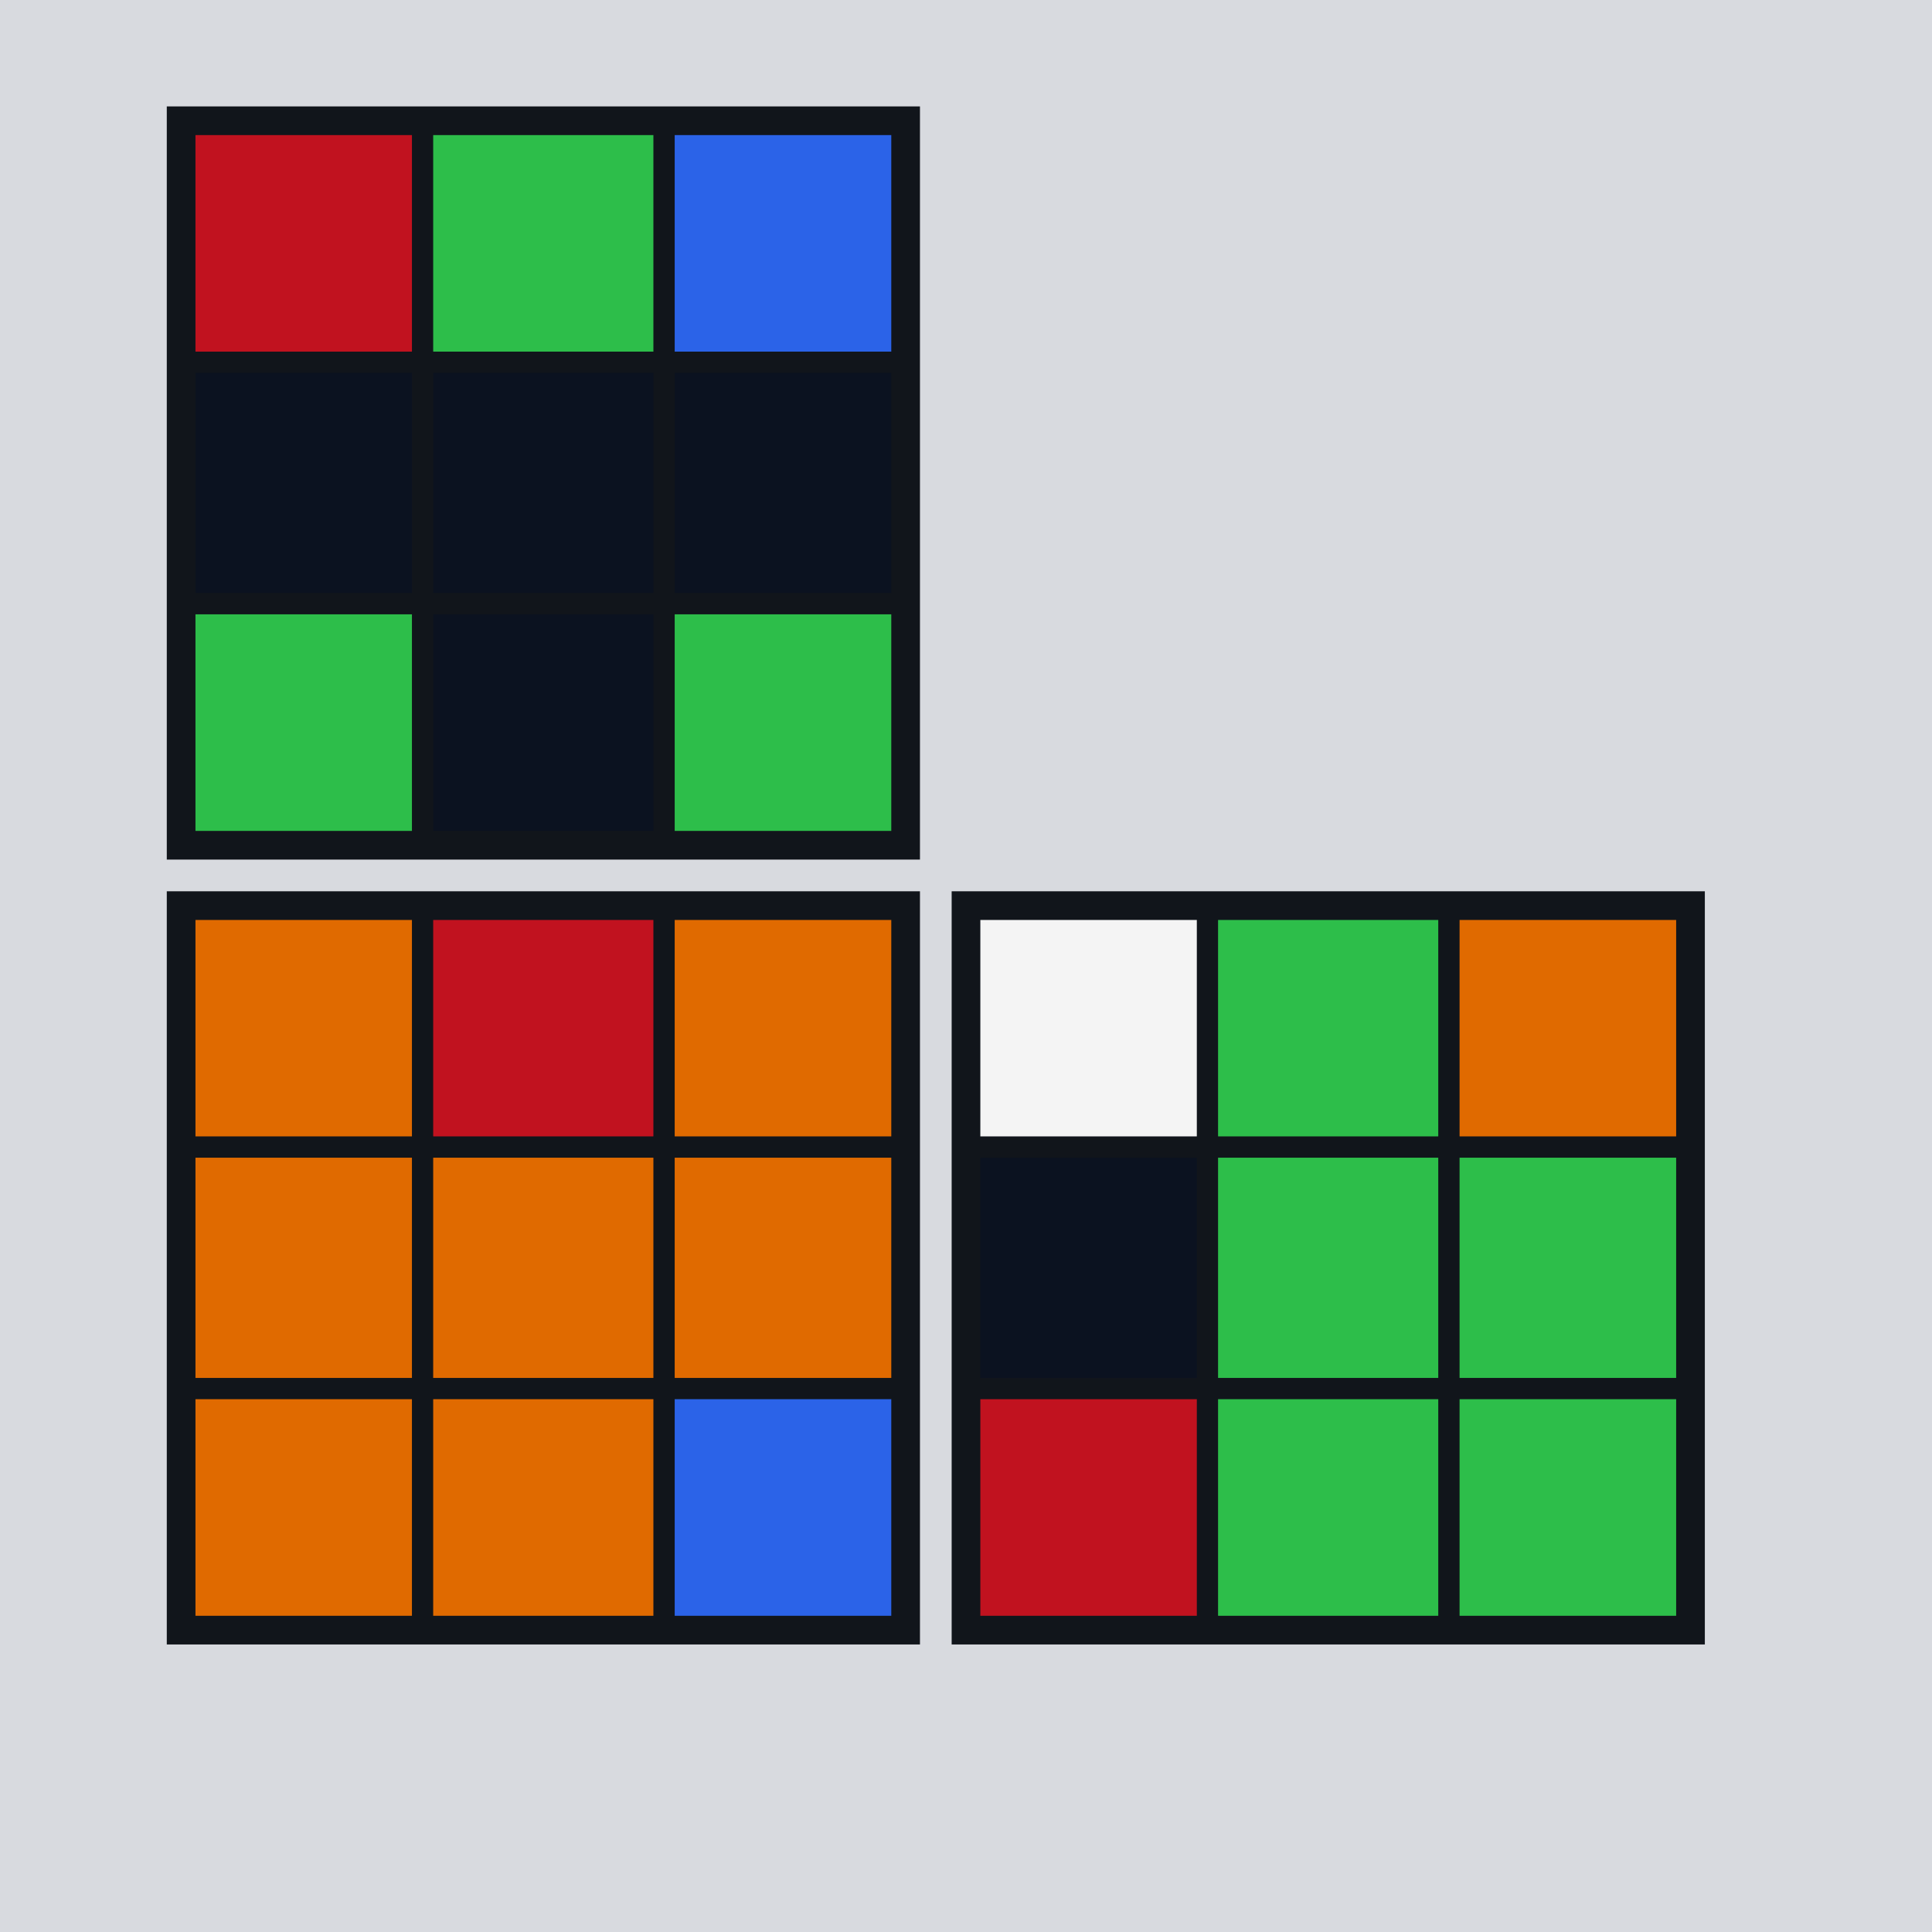
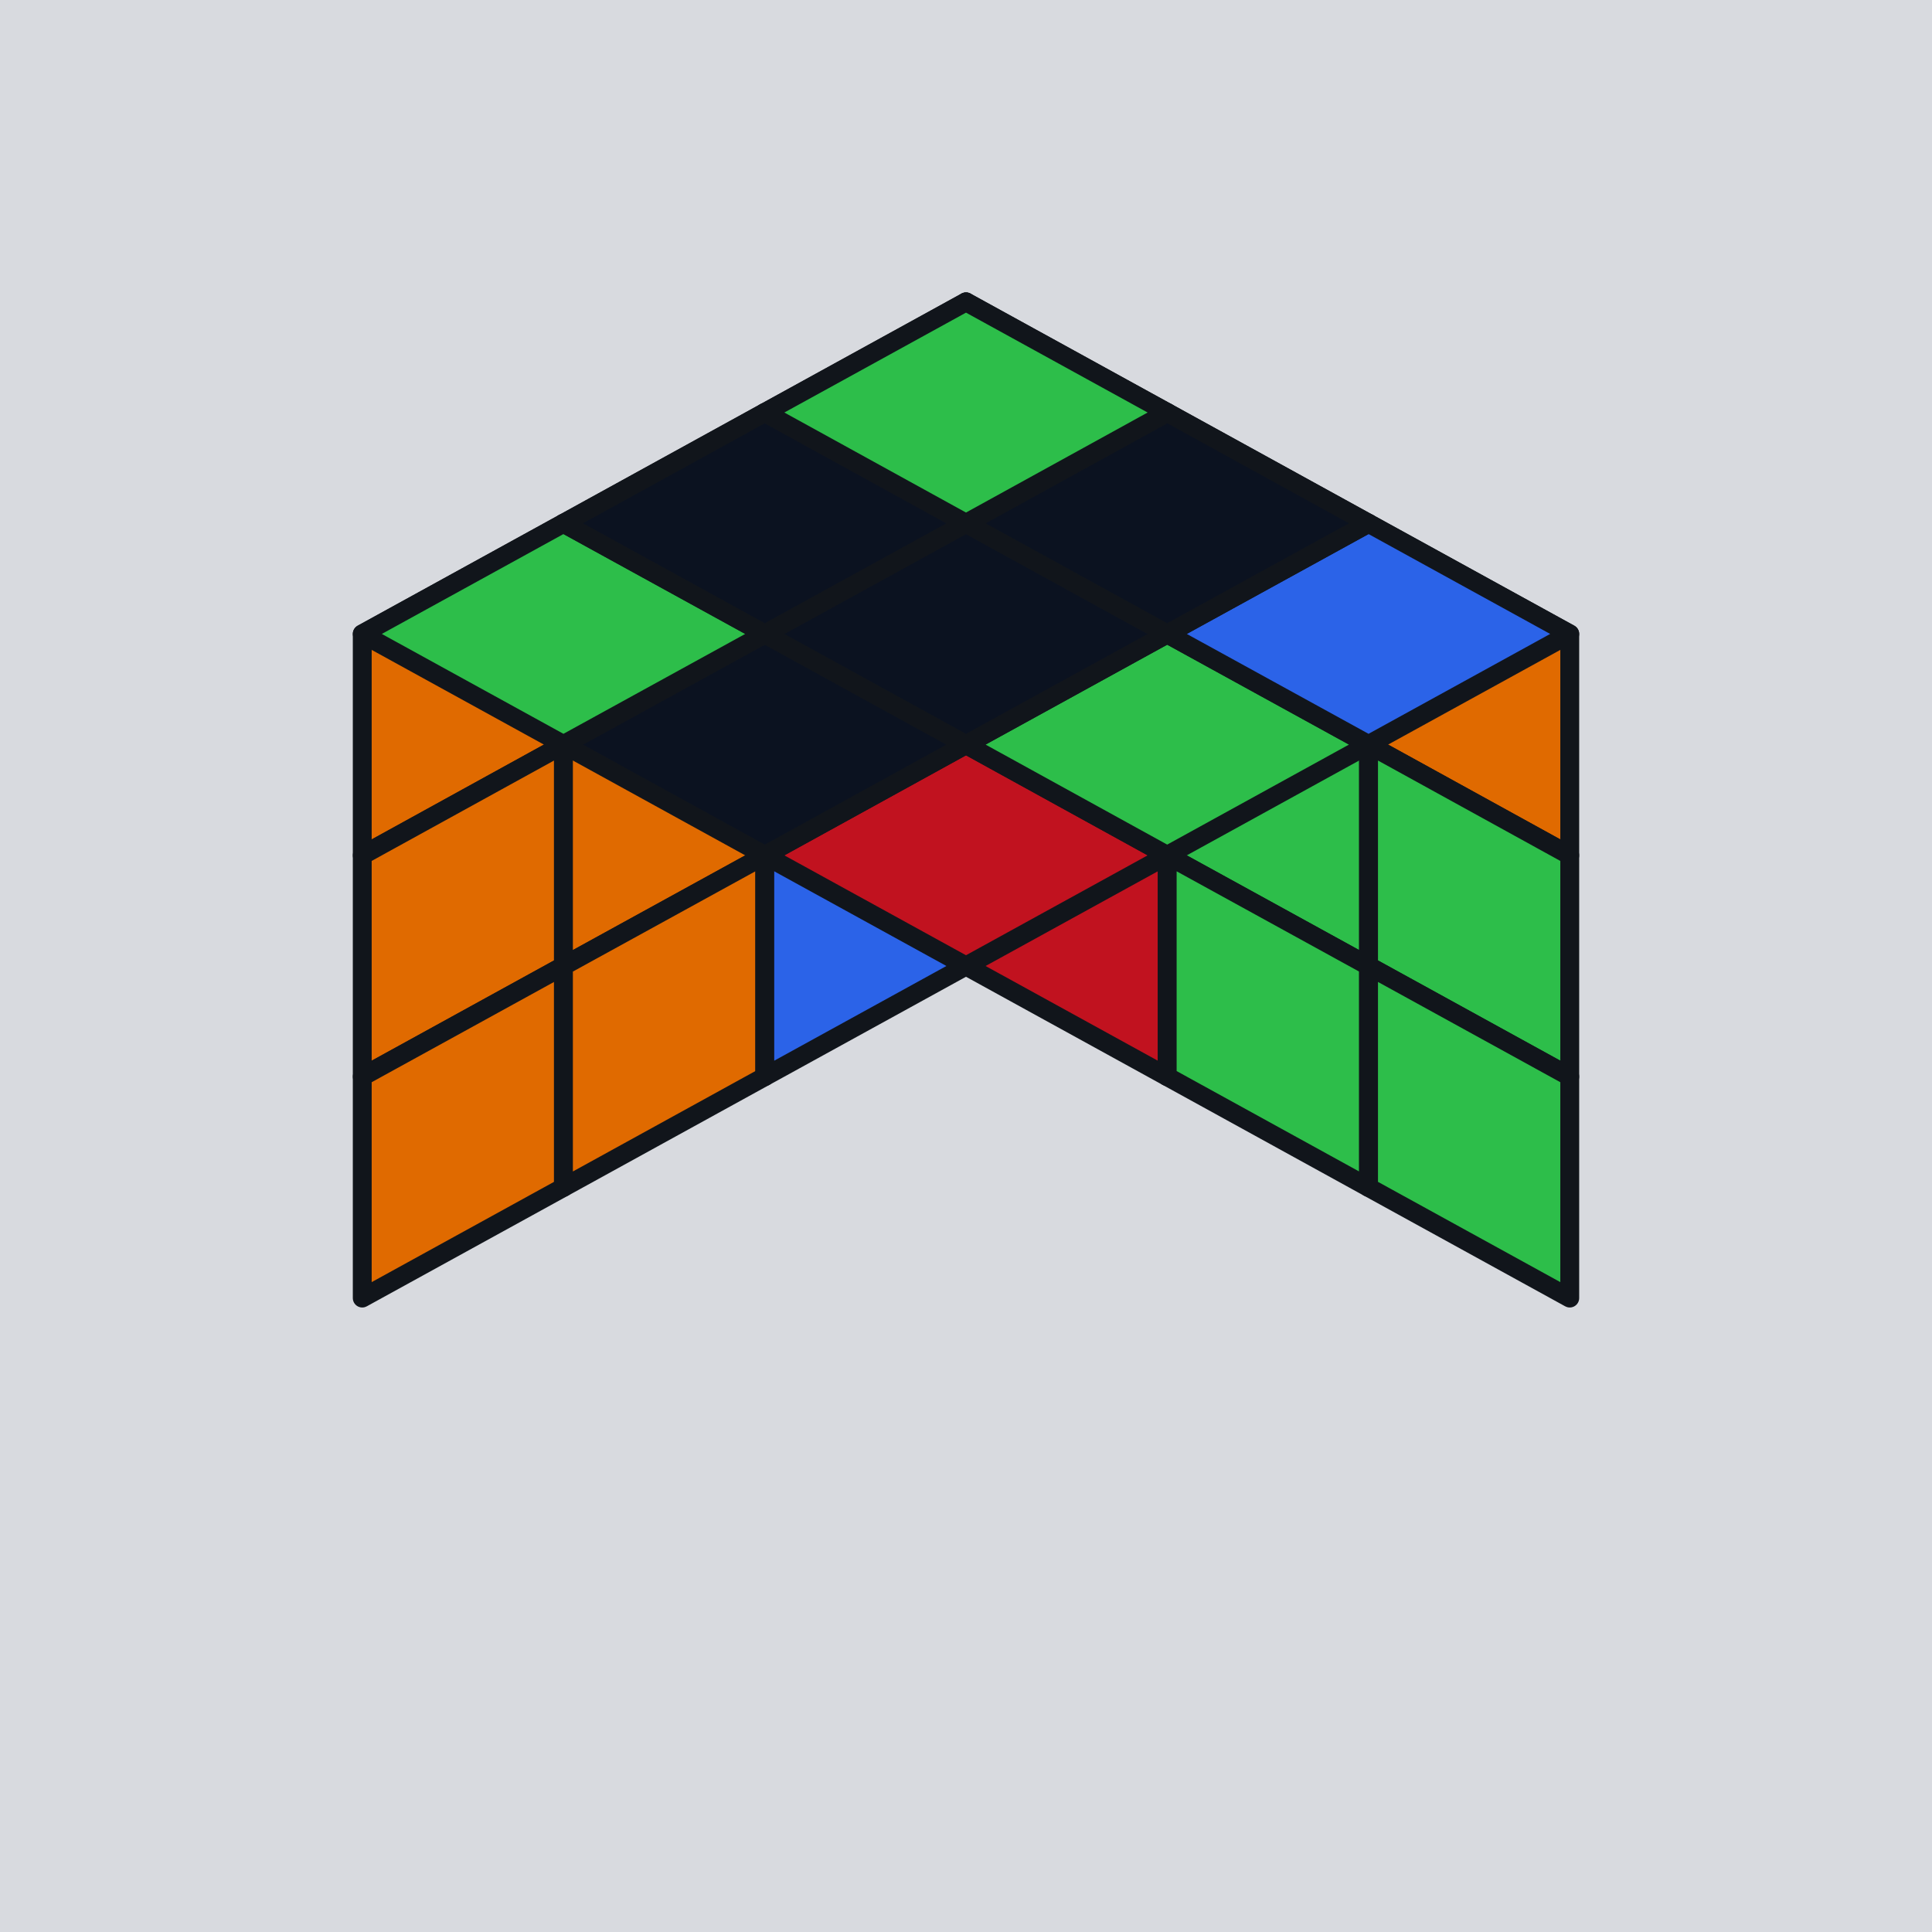
<svg xmlns="http://www.w3.org/2000/svg" viewBox="0 0 128 128">
  <rect x="0" y="0" width="128" height="128" fill="#D8DADF" />
-   <rect x="12" y="8" width="16" height="16" fill="#C1121F" stroke="#11151B" stroke-width="1.4" />
-   <rect x="28" y="8" width="16" height="16" fill="#2DBE4A" stroke="#11151B" stroke-width="1.4" />
-   <rect x="44" y="8" width="16" height="16" fill="#2B63E8" stroke="#11151B" stroke-width="1.4" />
-   <rect x="12" y="24" width="16" height="16" fill="#0B1220" stroke="#11151B" stroke-width="1.4" />
-   <rect x="28" y="24" width="16" height="16" fill="#0B1220" stroke="#11151B" stroke-width="1.4" />
-   <rect x="44" y="24" width="16" height="16" fill="#0B1220" stroke="#11151B" stroke-width="1.4" />
-   <rect x="12" y="40" width="16" height="16" fill="#2DBE4A" stroke="#11151B" stroke-width="1.4" />
-   <rect x="28" y="40" width="16" height="16" fill="#0B1220" stroke="#11151B" stroke-width="1.4" />
-   <rect x="44" y="40" width="16" height="16" fill="#2DBE4A" stroke="#11151B" stroke-width="1.4" />
-   <rect x="12" y="8" width="48" height="48" fill="none" stroke="#11151B" stroke-width="1.9" />
-   <rect x="12" y="60" width="16" height="16" fill="#E06A00" stroke="#11151B" stroke-width="1.4" />
-   <rect x="28" y="60" width="16" height="16" fill="#C1121F" stroke="#11151B" stroke-width="1.4" />
-   <rect x="44" y="60" width="16" height="16" fill="#E06A00" stroke="#11151B" stroke-width="1.4" />
-   <rect x="12" y="76" width="16" height="16" fill="#E06A00" stroke="#11151B" stroke-width="1.4" />
-   <rect x="28" y="76" width="16" height="16" fill="#E06A00" stroke="#11151B" stroke-width="1.4" />
-   <rect x="44" y="76" width="16" height="16" fill="#E06A00" stroke="#11151B" stroke-width="1.4" />
-   <rect x="12" y="92" width="16" height="16" fill="#E06A00" stroke="#11151B" stroke-width="1.4" />
-   <rect x="28" y="92" width="16" height="16" fill="#E06A00" stroke="#11151B" stroke-width="1.4" />
-   <rect x="44" y="92" width="16" height="16" fill="#2B63E8" stroke="#11151B" stroke-width="1.4" />
-   <rect x="12" y="60" width="48" height="48" fill="none" stroke="#11151B" stroke-width="1.9" />
-   <rect x="64" y="60" width="16" height="16" fill="#F4F4F4" stroke="#11151B" stroke-width="1.4" />
-   <rect x="80" y="60" width="16" height="16" fill="#2DBE4A" stroke="#11151B" stroke-width="1.4" />
-   <rect x="96" y="60" width="16" height="16" fill="#E06A00" stroke="#11151B" stroke-width="1.4" />
-   <rect x="64" y="76" width="16" height="16" fill="#0B1220" stroke="#11151B" stroke-width="1.4" />
-   <rect x="80" y="76" width="16" height="16" fill="#2DBE4A" stroke="#11151B" stroke-width="1.4" />
-   <rect x="96" y="76" width="16" height="16" fill="#2DBE4A" stroke="#11151B" stroke-width="1.4" />
-   <rect x="64" y="92" width="16" height="16" fill="#C1121F" stroke="#11151B" stroke-width="1.4" />
-   <rect x="80" y="92" width="16" height="16" fill="#2DBE4A" stroke="#11151B" stroke-width="1.4" />
-   <rect x="96" y="92" width="16" height="16" fill="#2DBE4A" stroke="#11151B" stroke-width="1.4" />
-   <rect x="64" y="60" width="48" height="48" fill="none" stroke="#11151B" stroke-width="1.9" />
+   <polygon points="24.00,42.00 37.33,34.67 37.33,49.33 24.00,56.67" fill="#E06A00" stroke="#11151B" stroke-width="1.25" stroke-linejoin="round" />
+   <polygon points="37.33,34.67 50.67,27.33 50.67,42.00 37.33,49.33" fill="#C1121F" stroke="#11151B" stroke-width="1.25" stroke-linejoin="round" />
+   <polygon points="50.67,27.33 64.00,20.00 64.00,34.67 50.67,42.00" fill="#E06A00" stroke="#11151B" stroke-width="1.25" stroke-linejoin="round" />
+   <polygon points="24.00,56.67 37.33,49.33 37.33,64.00 24.00,71.33" fill="#E06A00" stroke="#11151B" stroke-width="1.25" stroke-linejoin="round" />
+   <polygon points="37.33,49.33 50.67,42.00 50.67,56.67 37.33,64.00" fill="#E06A00" stroke="#11151B" stroke-width="1.25" stroke-linejoin="round" />
+   <polygon points="50.67,42.00 64.00,34.67 64.00,49.33 50.67,56.67" fill="#E06A00" stroke="#11151B" stroke-width="1.25" stroke-linejoin="round" />
+   <polygon points="24.00,71.33 37.33,64.00 37.33,78.67 24.00,86.00" fill="#E06A00" stroke="#11151B" stroke-width="1.25" stroke-linejoin="round" />
+   <polygon points="37.33,64.00 50.67,56.67 50.67,71.33 37.33,78.67" fill="#E06A00" stroke="#11151B" stroke-width="1.25" stroke-linejoin="round" />
+   <polygon points="50.67,56.67 64.00,49.33 64.00,64.00 50.67,71.33" fill="#2B63E8" stroke="#11151B" stroke-width="1.25" stroke-linejoin="round" />
+   <polygon points="64.00,20.00 77.33,27.33 77.33,42.00 64.00,34.67" fill="#F4F4F4" stroke="#11151B" stroke-width="1.25" stroke-linejoin="round" />
+   <polygon points="77.33,27.33 90.67,34.67 90.67,49.33 77.33,42.00" fill="#2DBE4A" stroke="#11151B" stroke-width="1.25" stroke-linejoin="round" />
+   <polygon points="90.67,34.67 104.00,42.00 104.00,56.67 90.67,49.33" fill="#E06A00" stroke="#11151B" stroke-width="1.25" stroke-linejoin="round" />
+   <polygon points="64.00,34.67 77.33,42.00 77.33,56.67 64.00,49.33" fill="#0B1220" stroke="#11151B" stroke-width="1.25" stroke-linejoin="round" />
+   <polygon points="77.33,42.00 90.67,49.33 90.67,64.00 77.33,56.67" fill="#2DBE4A" stroke="#11151B" stroke-width="1.25" stroke-linejoin="round" />
+   <polygon points="90.67,49.33 104.00,56.67 104.00,71.33 90.67,64.00" fill="#2DBE4A" stroke="#11151B" stroke-width="1.25" stroke-linejoin="round" />
+   <polygon points="64.00,49.33 77.33,56.67 77.33,71.33 64.00,64.00" fill="#C1121F" stroke="#11151B" stroke-width="1.25" stroke-linejoin="round" />
+   <polygon points="77.33,56.67 90.67,64.00 90.67,78.67 77.33,71.33" fill="#2DBE4A" stroke="#11151B" stroke-width="1.25" stroke-linejoin="round" />
+   <polygon points="90.67,64.00 104.00,71.33 104.00,86.00 90.67,78.67" fill="#2DBE4A" stroke="#11151B" stroke-width="1.25" stroke-linejoin="round" />
+   <polygon points="64.00,64.00 77.33,56.67 64.00,49.33 50.67,56.67" fill="#C1121F" stroke="#11151B" stroke-width="1.25" stroke-linejoin="round" />
+   <polygon points="77.33,56.67 90.67,49.33 77.33,42.00 64.00,49.33" fill="#2DBE4A" stroke="#11151B" stroke-width="1.25" stroke-linejoin="round" />
+   <polygon points="90.67,49.33 104.00,42.00 90.67,34.67 77.33,42.00" fill="#2B63E8" stroke="#11151B" stroke-width="1.25" stroke-linejoin="round" />
+   <polygon points="50.67,56.67 64.00,49.33 50.67,42.00 37.33,49.33" fill="#0B1220" stroke="#11151B" stroke-width="1.25" stroke-linejoin="round" />
+   <polygon points="64.00,49.33 77.33,42.00 64.00,34.67 50.67,42.00" fill="#0B1220" stroke="#11151B" stroke-width="1.25" stroke-linejoin="round" />
+   <polygon points="77.33,42.00 90.67,34.67 77.33,27.33 64.00,34.67" fill="#0B1220" stroke="#11151B" stroke-width="1.25" stroke-linejoin="round" />
+   <polygon points="37.33,49.33 50.67,42.00 37.33,34.67 24.00,42.00" fill="#2DBE4A" stroke="#11151B" stroke-width="1.25" stroke-linejoin="round" />
+   <polygon points="50.67,42.00 64.00,34.67 50.67,27.33 37.33,34.67" fill="#0B1220" stroke="#11151B" stroke-width="1.25" stroke-linejoin="round" />
+   <polygon points="64.00,34.67 77.33,27.33 64.00,20.00 50.67,27.33" fill="#2DBE4A" stroke="#11151B" stroke-width="1.25" stroke-linejoin="round" />
</svg>
